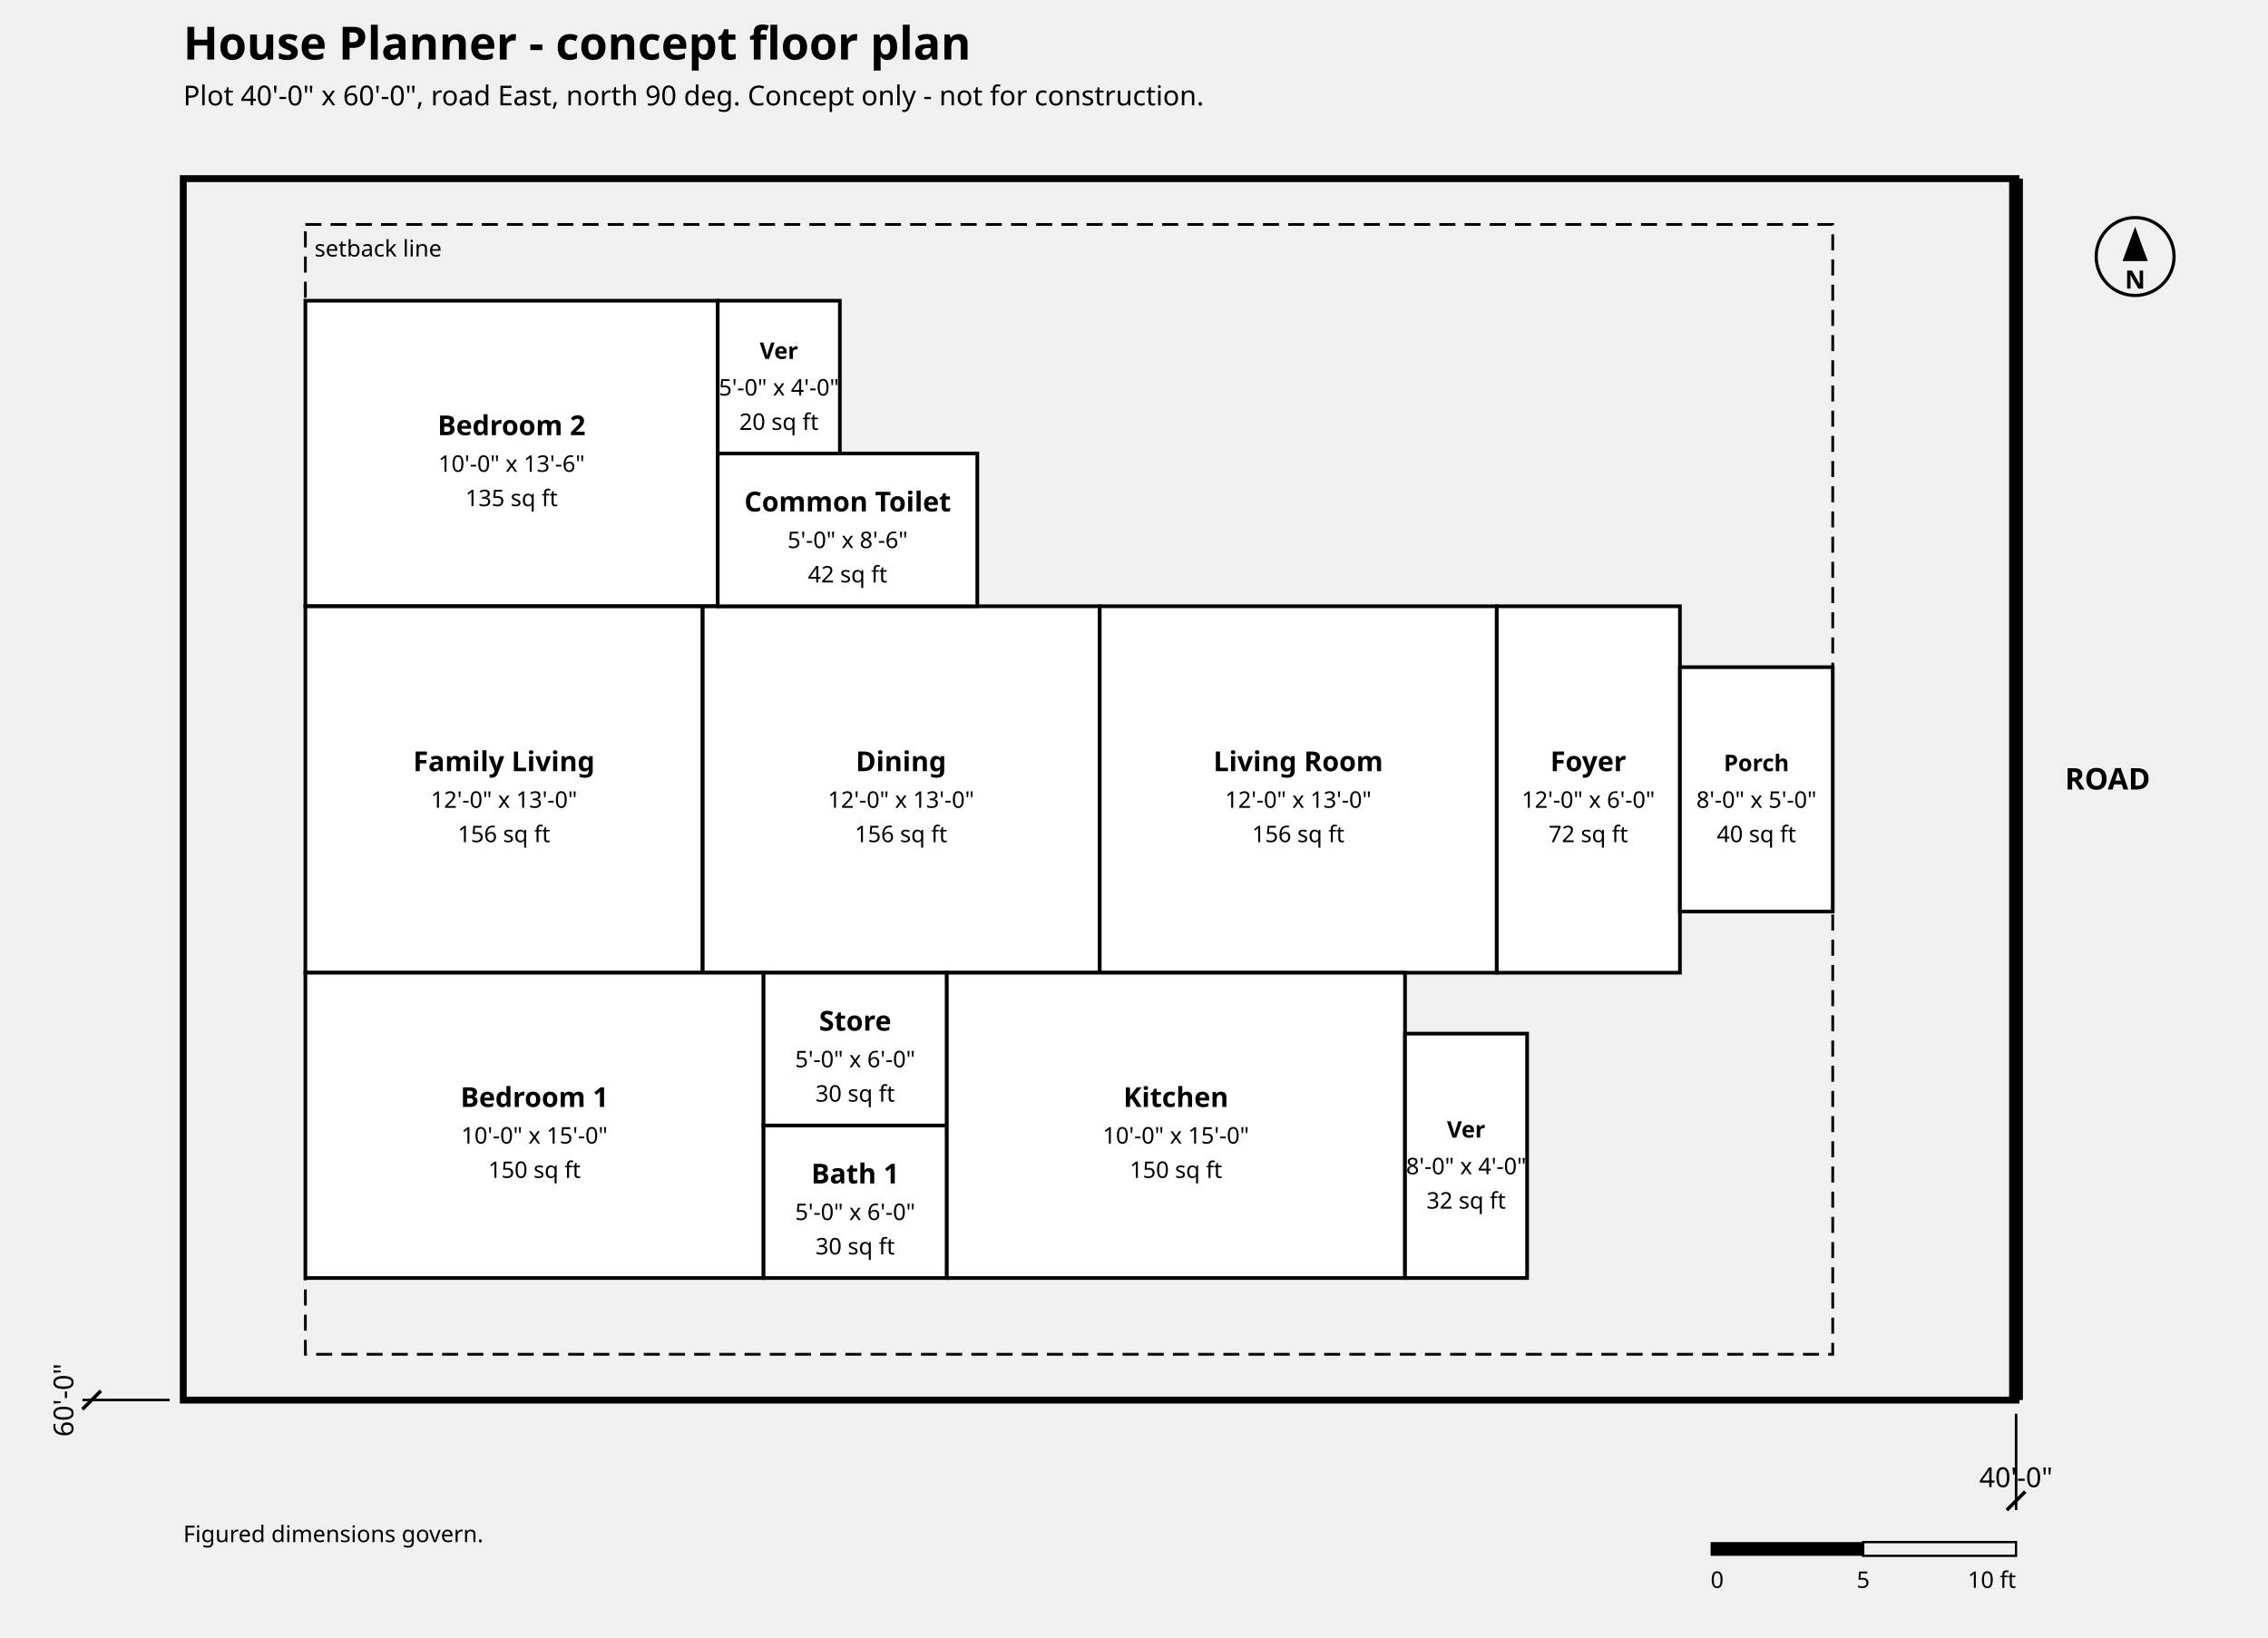
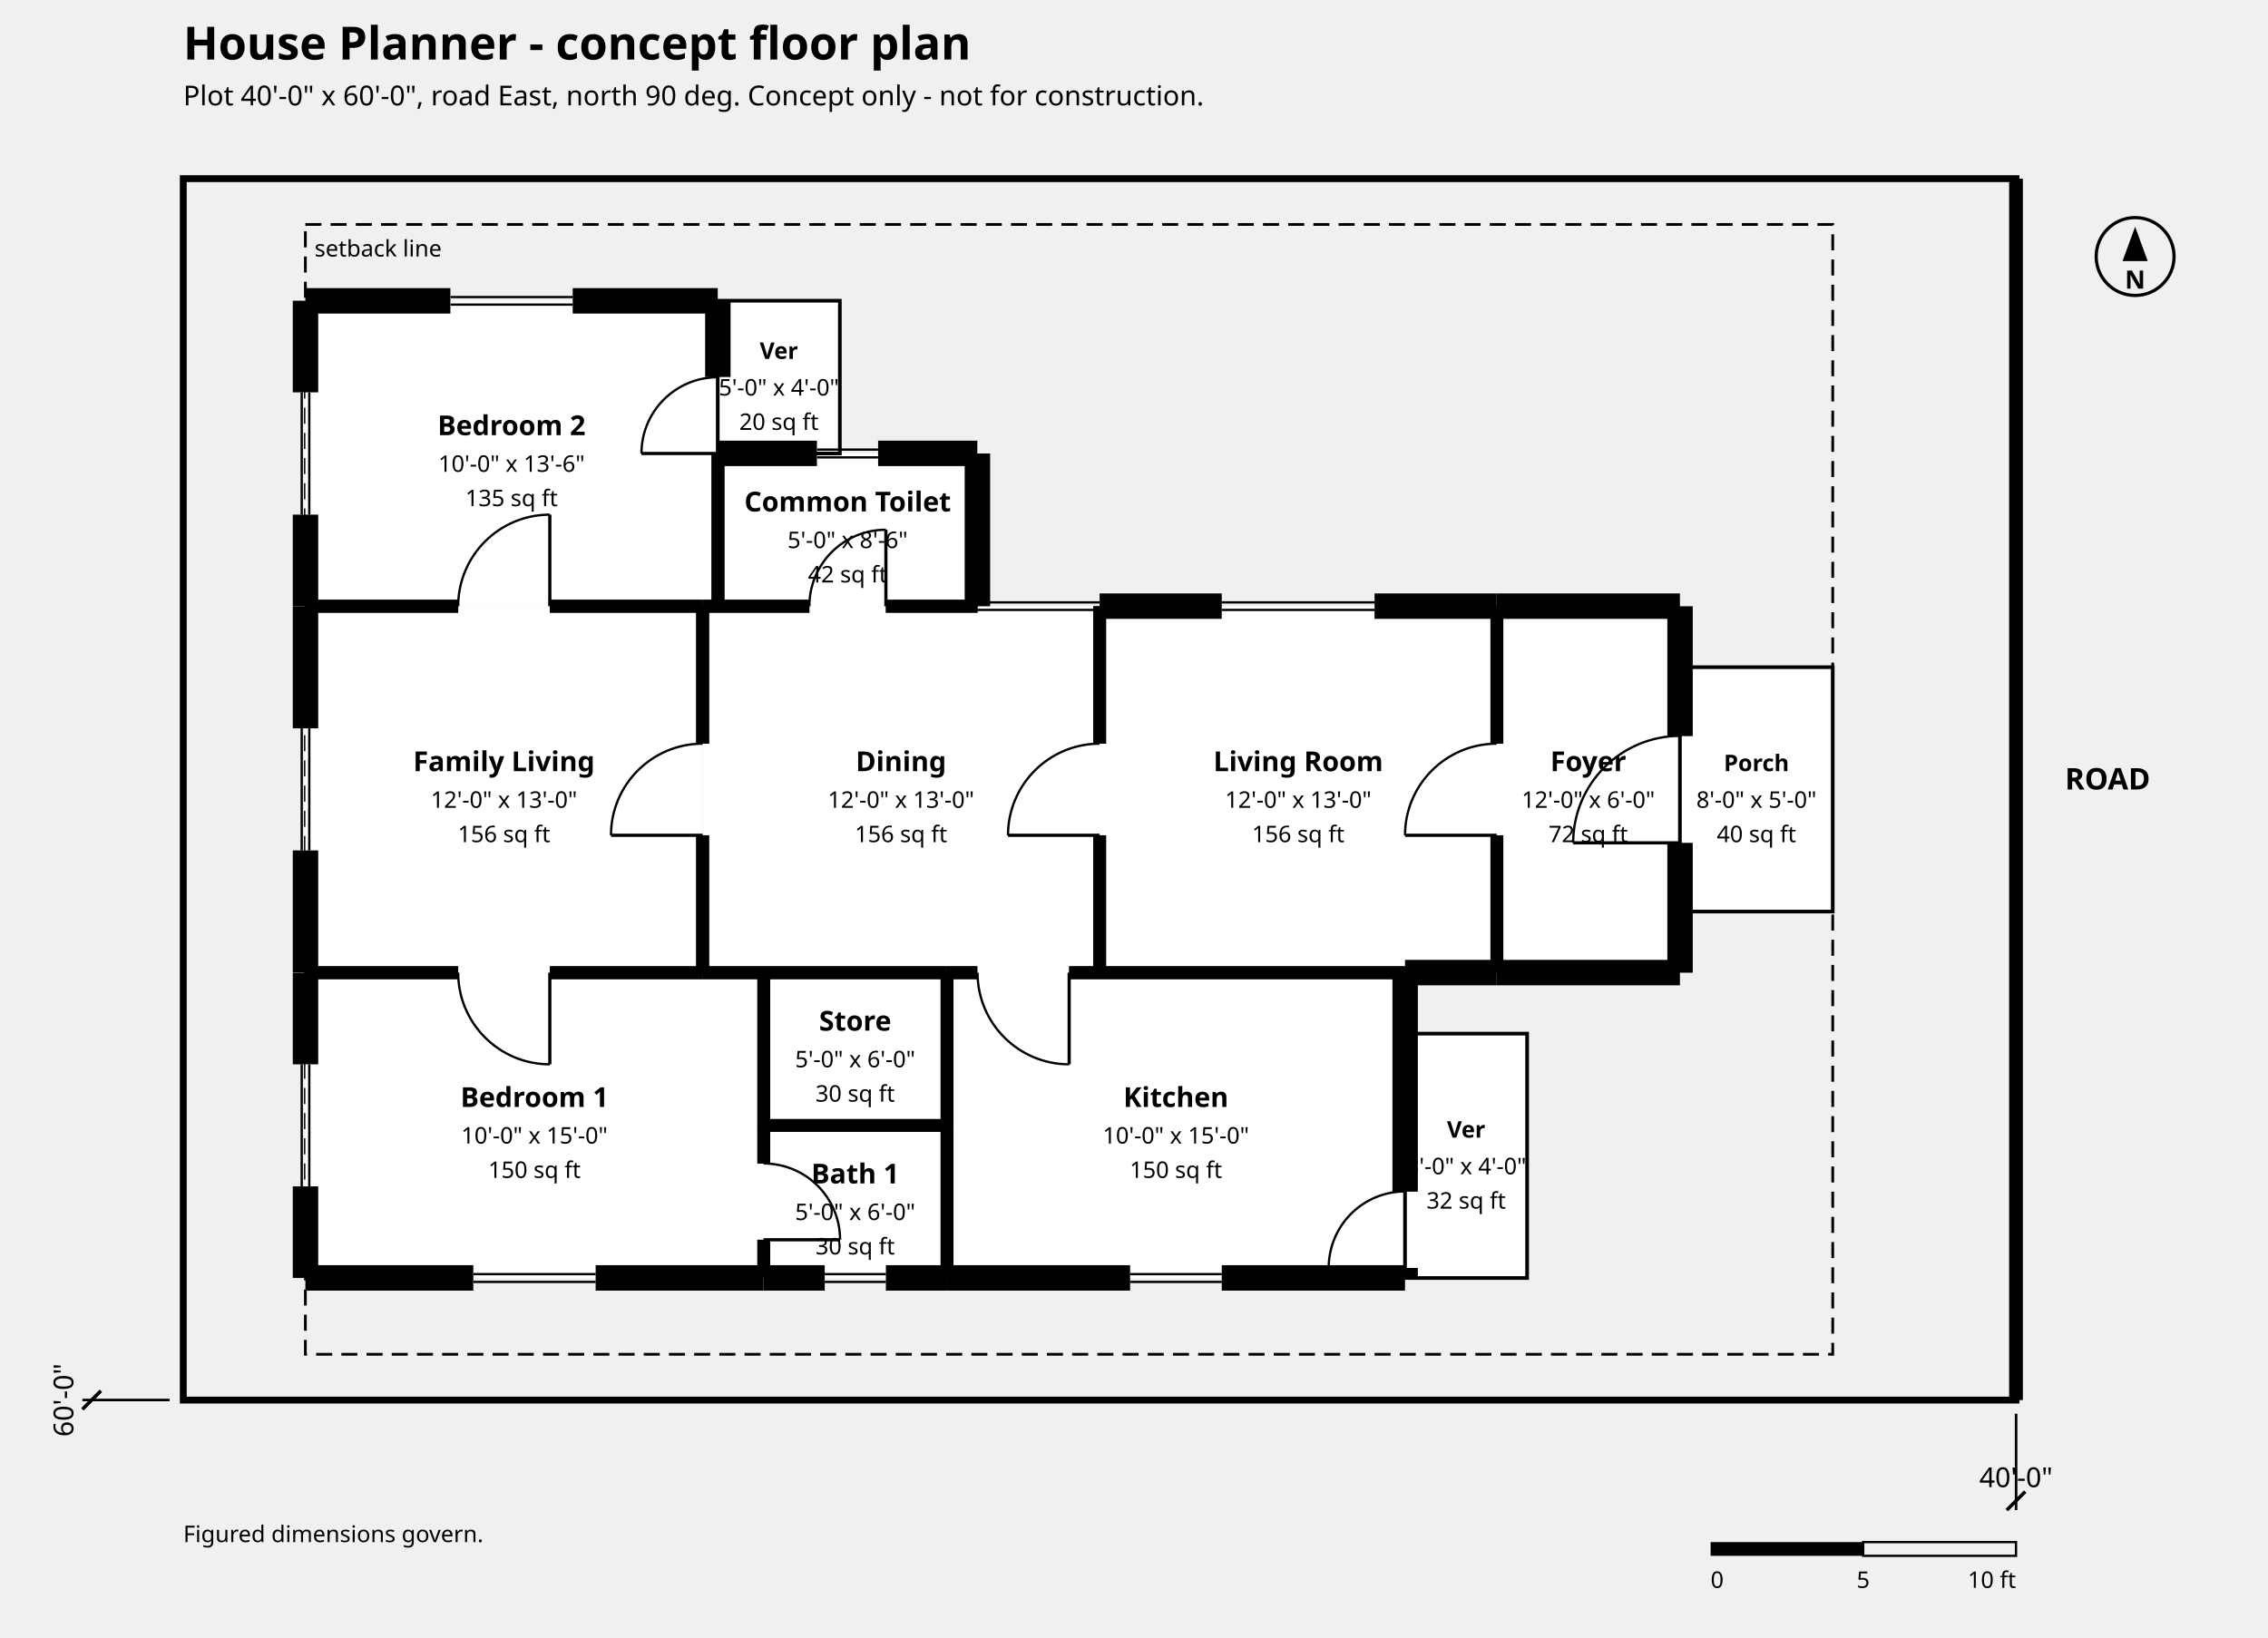
<svg xmlns="http://www.w3.org/2000/svg" viewBox="0 0 990 715" style="width:100%;height:auto;max-width:960px;background:#fff" font-family="sans-serif">
  <text x="80" y="26" font-size="20" font-weight="bold">House Planner - concept floor plan</text>
  <text x="80" y="46" font-size="12">Plot 40'-0" x 60'-0", road East, north 90 deg. Concept only - not for construction.</text>
  <rect x="80.0" y="78.0" width="800.0" height="533.3" fill="none" stroke="#000" stroke-width="3" />
  <rect x="133.3" y="98.0" width="666.7" height="493.3" fill="none" stroke="#000" stroke-width="1.2" stroke-dasharray="7 4" />
  <text x="137.3" y="112.0" font-size="10">setback line</text>
  <line x1="880.0" y1="611.3" x2="880.0" y2="78.0" stroke="#000" stroke-width="6" />
  <text x="920.0" y="344.7" font-size="13" font-weight="bold" text-anchor="middle">ROAD</text>
  <g>
-     <rect x="653.3" y="264.7" width="80.0" height="160.0" fill="#fff" stroke="#000" stroke-width="1.6" />
+     <rect x="653.3" y="264.7" width="80.0" height="160.0" fill="#fff" stroke="none" />
    <text x="693.3" y="336.7" font-size="12" font-weight="bold" text-anchor="middle">Foyer</text>
    <text x="693.3" y="352.7" font-size="10" text-anchor="middle">12'-0" x 6'-0"</text>
    <text x="693.3" y="367.7" font-size="10" text-anchor="middle">72 sq ft</text>
  </g>
  <g>
-     <rect x="480.0" y="264.7" width="173.3" height="160.0" fill="#fff" stroke="#000" stroke-width="1.6" />
+     <rect x="480.0" y="264.7" width="173.3" height="160.0" fill="#fff" stroke="none" />
    <text x="566.7" y="336.7" font-size="12" font-weight="bold" text-anchor="middle">Living Room</text>
    <text x="566.7" y="352.7" font-size="10" text-anchor="middle">12'-0" x 13'-0"</text>
    <text x="566.7" y="367.7" font-size="10" text-anchor="middle">156 sq ft</text>
  </g>
  <g>
-     <rect x="306.7" y="264.7" width="173.3" height="160.0" fill="#fff" stroke="#000" stroke-width="1.6" />
+     <rect x="306.7" y="264.7" width="173.3" height="160.0" fill="#fff" stroke="none" />
    <text x="393.3" y="336.7" font-size="12" font-weight="bold" text-anchor="middle">Dining</text>
    <text x="393.3" y="352.7" font-size="10" text-anchor="middle">12'-0" x 13'-0"</text>
    <text x="393.3" y="367.7" font-size="10" text-anchor="middle">156 sq ft</text>
  </g>
  <g>
-     <rect x="133.3" y="264.7" width="173.3" height="160.0" fill="#fff" stroke="#000" stroke-width="1.6" />
+     <rect x="133.3" y="264.7" width="173.3" height="160.0" fill="#fff" stroke="none" />
    <text x="220.0" y="336.7" font-size="12" font-weight="bold" text-anchor="middle">Family Living</text>
    <text x="220.0" y="352.7" font-size="10" text-anchor="middle">12'-0" x 13'-0"</text>
    <text x="220.0" y="367.7" font-size="10" text-anchor="middle">156 sq ft</text>
  </g>
  <g>
-     <rect x="133.3" y="424.7" width="200.0" height="133.3" fill="#fff" stroke="#000" stroke-width="1.6" />
+     <rect x="133.3" y="424.7" width="200.0" height="133.3" fill="#fff" stroke="none" />
    <text x="233.3" y="483.3" font-size="12" font-weight="bold" text-anchor="middle">Bedroom 1</text>
    <text x="233.3" y="499.3" font-size="10" text-anchor="middle">10'-0" x 15'-0"</text>
    <text x="233.3" y="514.3" font-size="10" text-anchor="middle">150 sq ft</text>
  </g>
  <g>
-     <rect x="333.3" y="491.3" width="80.0" height="66.7" fill="#fff" stroke="#000" stroke-width="1.6" />
+     <rect x="333.3" y="491.3" width="80.0" height="66.7" fill="#fff" stroke="none" />
    <text x="373.3" y="516.7" font-size="12" font-weight="bold" text-anchor="middle">Bath 1</text>
    <text x="373.3" y="532.7" font-size="10" text-anchor="middle">5'-0" x 6'-0"</text>
    <text x="373.3" y="547.7" font-size="10" text-anchor="middle">30 sq ft</text>
  </g>
  <g>
-     <rect x="333.3" y="424.7" width="80.0" height="66.7" fill="#fff" stroke="#000" stroke-width="1.6" />
+     <rect x="333.3" y="424.7" width="80.0" height="66.7" fill="#fff" stroke="none" />
    <text x="373.3" y="450.0" font-size="12" font-weight="bold" text-anchor="middle">Store</text>
    <text x="373.3" y="466.0" font-size="10" text-anchor="middle">5'-0" x 6'-0"</text>
    <text x="373.3" y="481.0" font-size="10" text-anchor="middle">30 sq ft</text>
  </g>
  <g>
-     <rect x="413.3" y="424.7" width="200.0" height="133.3" fill="#fff" stroke="#000" stroke-width="1.6" />
+     <rect x="413.3" y="424.7" width="200.0" height="133.3" fill="#fff" stroke="none" />
    <text x="513.3" y="483.3" font-size="12" font-weight="bold" text-anchor="middle">Kitchen</text>
    <text x="513.3" y="499.3" font-size="10" text-anchor="middle">10'-0" x 15'-0"</text>
    <text x="513.3" y="514.3" font-size="10" text-anchor="middle">150 sq ft</text>
  </g>
  <g>
-     <rect x="133.3" y="131.3" width="180.0" height="133.3" fill="#fff" stroke="#000" stroke-width="1.6" />
+     <rect x="133.3" y="131.3" width="180.0" height="133.3" fill="#fff" stroke="none" />
    <text x="223.3" y="190.0" font-size="12" font-weight="bold" text-anchor="middle">Bedroom 2</text>
    <text x="223.3" y="206.0" font-size="10" text-anchor="middle">10'-0" x 13'-6"</text>
    <text x="223.3" y="221.0" font-size="10" text-anchor="middle">135 sq ft</text>
  </g>
  <g>
-     <rect x="313.3" y="198.0" width="113.3" height="66.7" fill="#fff" stroke="#000" stroke-width="1.6" />
+     <rect x="313.3" y="198.0" width="113.3" height="66.7" fill="#fff" stroke="none" />
    <text x="370.0" y="223.3" font-size="12" font-weight="bold" text-anchor="middle">Common Toilet</text>
    <text x="370.0" y="239.3" font-size="10" text-anchor="middle">5'-0" x 8'-6"</text>
    <text x="370.0" y="254.3" font-size="10" text-anchor="middle">42 sq ft</text>
  </g>
  <g>
    <rect x="733.3" y="291.3" width="66.7" height="106.7" fill="#fff" stroke="#000" stroke-width="1.6" />
    <text x="766.7" y="336.7" font-size="10" font-weight="bold" text-anchor="middle">Porch</text>
    <text x="766.7" y="352.7" font-size="10" text-anchor="middle">8'-0" x 5'-0"</text>
    <text x="766.7" y="367.7" font-size="10" text-anchor="middle">40 sq ft</text>
  </g>
  <g>
    <rect x="313.3" y="131.3" width="53.3" height="66.7" fill="#fff" stroke="#000" stroke-width="1.6" />
    <text x="340.0" y="156.7" font-size="10" font-weight="bold" text-anchor="middle">Ver</text>
    <text x="340.0" y="172.7" font-size="10" text-anchor="middle">5'-0" x 4'-0"</text>
    <text x="340.0" y="187.7" font-size="10" text-anchor="middle">20 sq ft</text>
  </g>
  <g>
    <rect x="613.3" y="451.3" width="53.3" height="106.7" fill="#fff" stroke="#000" stroke-width="1.6" />
    <text x="640.0" y="496.7" font-size="10" font-weight="bold" text-anchor="middle">Ver</text>
    <text x="640.0" y="512.7" font-size="10" text-anchor="middle">8'-0" x 4'-0"</text>
    <text x="640.0" y="527.7" font-size="10" text-anchor="middle">32 sq ft</text>
  </g>
+   <rect x="650.6" y="364.7" width="5.6" height="60.0" fill="#000" stroke="none" />
+   <rect x="650.6" y="264.7" width="5.6" height="60.0" fill="#000" stroke="none" />
+   <rect x="727.8" y="368.0" width="11.1" height="56.7" fill="#000" stroke="none" />
+   <rect x="727.8" y="264.7" width="11.1" height="56.7" fill="#000" stroke="none" />
+   <rect x="653.3" y="259.1" width="80.0" height="11.1" fill="#000" stroke="none" />
+   <rect x="653.3" y="419.1" width="80.0" height="11.1" fill="#000" stroke="none" />
+   <rect x="477.2" y="364.7" width="5.6" height="60.0" fill="#000" stroke="none" />
+   <rect x="477.2" y="264.7" width="5.6" height="60.0" fill="#000" stroke="none" />
+   <rect x="650.6" y="364.7" width="5.6" height="60.0" fill="#000" stroke="none" />
+   <rect x="650.6" y="264.7" width="5.6" height="60.0" fill="#000" stroke="none" />
+   <rect x="600.0" y="259.1" width="53.3" height="11.1" fill="#000" stroke="none" />
+   <rect x="480.0" y="259.1" width="53.3" height="11.1" fill="#000" stroke="none" />
+   <rect x="613.3" y="419.1" width="40.0" height="11.1" fill="#000" stroke="none" />
+   <rect x="480.0" y="421.9" width="133.3" height="5.6" fill="#000" stroke="none" />
+   <rect x="303.9" y="364.7" width="5.6" height="60.0" fill="#000" stroke="none" />
+   <rect x="303.9" y="264.7" width="5.6" height="60.0" fill="#000" stroke="none" />
+   <rect x="477.2" y="364.7" width="5.6" height="60.0" fill="#000" stroke="none" />
+   <rect x="477.2" y="264.7" width="5.6" height="60.0" fill="#000" stroke="none" />
+   <rect x="306.7" y="261.9" width="6.7" height="5.6" fill="#000" stroke="none" />
+   <rect x="386.7" y="261.9" width="40.0" height="5.6" fill="#000" stroke="none" />
+   <rect x="313.3" y="261.9" width="40.0" height="5.6" fill="#000" stroke="none" />
+   <rect x="306.7" y="421.9" width="26.7" height="5.6" fill="#000" stroke="none" />
+   <rect x="333.3" y="421.9" width="80.0" height="5.6" fill="#000" stroke="none" />
+   <rect x="466.7" y="421.9" width="13.3" height="5.6" fill="#000" stroke="none" />
+   <rect x="413.3" y="421.9" width="13.3" height="5.6" fill="#000" stroke="none" />
+   <rect x="127.8" y="371.3" width="11.1" height="53.3" fill="#000" stroke="none" />
+   <rect x="127.8" y="264.7" width="11.1" height="53.3" fill="#000" stroke="none" />
+   <rect x="303.9" y="364.7" width="5.6" height="60.0" fill="#000" stroke="none" />
+   <rect x="303.9" y="264.7" width="5.6" height="60.0" fill="#000" stroke="none" />
+   <rect x="240.0" y="261.9" width="66.7" height="5.6" fill="#000" stroke="none" />
+   <rect x="133.3" y="261.9" width="66.7" height="5.6" fill="#000" stroke="none" />
+   <rect x="240.0" y="421.9" width="66.7" height="5.6" fill="#000" stroke="none" />
+   <rect x="133.3" y="421.9" width="66.7" height="5.6" fill="#000" stroke="none" />
+   <rect x="127.8" y="518.0" width="11.1" height="40.0" fill="#000" stroke="none" />
+   <rect x="127.8" y="424.7" width="11.1" height="40.0" fill="#000" stroke="none" />
+   <rect x="330.6" y="541.3" width="5.6" height="16.7" fill="#000" stroke="none" />
+   <rect x="330.6" y="491.3" width="5.6" height="16.7" fill="#000" stroke="none" />
+   <rect x="330.6" y="424.7" width="5.6" height="66.7" fill="#000" stroke="none" />
+   <rect x="306.7" y="421.9" width="26.7" height="5.6" fill="#000" stroke="none" />
+   <rect x="240.0" y="421.9" width="66.7" height="5.6" fill="#000" stroke="none" />
+   <rect x="133.3" y="421.9" width="66.7" height="5.6" fill="#000" stroke="none" />
+   <rect x="260.0" y="552.4" width="73.3" height="11.1" fill="#000" stroke="none" />
+   <rect x="133.3" y="552.4" width="73.3" height="11.1" fill="#000" stroke="none" />
+   <rect x="330.6" y="541.3" width="5.6" height="16.7" fill="#000" stroke="none" />
+   <rect x="330.6" y="491.3" width="5.6" height="16.7" fill="#000" stroke="none" />
+   <rect x="410.6" y="491.3" width="5.6" height="66.7" fill="#000" stroke="none" />
+   <rect x="333.3" y="488.6" width="80.0" height="5.6" fill="#000" stroke="none" />
+   <rect x="386.7" y="552.4" width="26.7" height="11.1" fill="#000" stroke="none" />
+   <rect x="333.3" y="552.4" width="26.7" height="11.1" fill="#000" stroke="none" />
+   <rect x="330.6" y="424.7" width="5.6" height="66.7" fill="#000" stroke="none" />
+   <rect x="410.6" y="424.7" width="5.6" height="66.7" fill="#000" stroke="none" />
+   <rect x="333.3" y="421.9" width="80.0" height="5.6" fill="#000" stroke="none" />
+   <rect x="333.3" y="488.6" width="80.0" height="5.6" fill="#000" stroke="none" />
+   <rect x="410.6" y="491.3" width="5.6" height="66.7" fill="#000" stroke="none" />
+   <rect x="410.6" y="424.7" width="5.6" height="66.7" fill="#000" stroke="none" />
+   <rect x="607.8" y="553.6" width="11.1" height="4.4" fill="#000" stroke="none" />
+   <rect x="607.8" y="424.7" width="11.1" height="95.6" fill="#000" stroke="none" />
+   <rect x="480.0" y="421.9" width="133.3" height="5.6" fill="#000" stroke="none" />
+   <rect x="466.7" y="421.9" width="13.3" height="5.6" fill="#000" stroke="none" />
+   <rect x="413.3" y="421.9" width="13.3" height="5.6" fill="#000" stroke="none" />
+   <rect x="533.3" y="552.4" width="80.0" height="11.1" fill="#000" stroke="none" />
+   <rect x="413.3" y="552.4" width="80.0" height="11.1" fill="#000" stroke="none" />
+   <rect x="127.8" y="224.7" width="11.1" height="40.0" fill="#000" stroke="none" />
+   <rect x="127.8" y="131.3" width="11.1" height="40.0" fill="#000" stroke="none" />
+   <rect x="307.8" y="131.3" width="11.1" height="33.3" fill="#000" stroke="none" />
+   <rect x="310.6" y="198.0" width="5.6" height="66.7" fill="#000" stroke="none" />
+   <rect x="250.0" y="125.8" width="63.3" height="11.1" fill="#000" stroke="none" />
+   <rect x="133.3" y="125.8" width="63.3" height="11.1" fill="#000" stroke="none" />
+   <rect x="306.7" y="261.9" width="6.7" height="5.6" fill="#000" stroke="none" />
+   <rect x="240.0" y="261.9" width="66.7" height="5.6" fill="#000" stroke="none" />
+   <rect x="133.3" y="261.9" width="66.7" height="5.6" fill="#000" stroke="none" />
+   <rect x="310.6" y="198.0" width="5.6" height="66.7" fill="#000" stroke="none" />
+   <rect x="421.1" y="198.0" width="11.1" height="66.7" fill="#000" stroke="none" />
+   <rect x="383.3" y="192.4" width="43.3" height="11.1" fill="#000" stroke="none" />
+   <rect x="313.3" y="192.4" width="43.3" height="11.1" fill="#000" stroke="none" />
+   <rect x="386.7" y="261.9" width="40.0" height="5.6" fill="#000" stroke="none" />
+   <rect x="313.3" y="261.9" width="40.0" height="5.6" fill="#000" stroke="none" />
+   <line x1="733.3" y1="368.0" x2="686.7" y2="368.0" stroke="#000" stroke-width="1.4" />
+   <path d="M 686.7 368.0 A 46.7 46.7 0 0 1 733.3 321.3" fill="none" stroke="#000" stroke-width="1" />
+   <line x1="653.3" y1="364.7" x2="613.3" y2="364.7" stroke="#000" stroke-width="1.4" />
+   <path d="M 613.3 364.7 A 40.0 40.0 0 0 1 653.3 324.7" fill="none" stroke="#000" stroke-width="1" />
+   <line x1="480.0" y1="364.7" x2="440.0" y2="364.7" stroke="#000" stroke-width="1.4" />
+   <path d="M 440.0 364.7 A 40.0 40.0 0 0 1 480.0 324.7" fill="none" stroke="#000" stroke-width="1" />
+   <line x1="306.7" y1="364.7" x2="266.7" y2="364.7" stroke="#000" stroke-width="1.4" />
+   <path d="M 266.7 364.7 A 40.0 40.0 0 0 1 306.7 324.7" fill="none" stroke="#000" stroke-width="1" />
+   <line x1="240.0" y1="424.7" x2="240.0" y2="464.7" stroke="#000" stroke-width="1.4" />
+   <path d="M 240.0 464.7 A 40.0 40.0 0 0 1 200.0 424.7" fill="none" stroke="#000" stroke-width="1" />
+   <line x1="240.0" y1="264.7" x2="240.0" y2="224.7" stroke="#000" stroke-width="1.4" />
+   <path d="M 240.0 224.7 A 40.0 40.0 0 0 0 200.0 264.7" fill="none" stroke="#000" stroke-width="1" />
+   <line x1="466.7" y1="424.7" x2="466.7" y2="464.7" stroke="#000" stroke-width="1.4" />
+   <path d="M 466.7 464.7 A 40.0 40.0 0 0 1 426.7 424.7" fill="none" stroke="#000" stroke-width="1" />
+   <line x1="613.3" y1="553.6" x2="580.0" y2="553.6" stroke="#000" stroke-width="1.4" />
+   <path d="M 580.0 553.6 A 33.3 33.3 0 0 1 613.3 520.2" fill="none" stroke="#000" stroke-width="1" />
+   <line x1="333.3" y1="541.3" x2="366.7" y2="541.3" stroke="#000" stroke-width="1.4" />
+   <path d="M 366.7 541.3 A 33.3 33.3 0 0 0 333.3 508.0" fill="none" stroke="#000" stroke-width="1" />
+   <line x1="386.7" y1="264.7" x2="386.7" y2="231.3" stroke="#000" stroke-width="1.4" />
+   <path d="M 386.7 231.3 A 33.3 33.3 0 0 0 353.3 264.7" fill="none" stroke="#000" stroke-width="1" />
+   <line x1="313.3" y1="198.0" x2="280.0" y2="198.0" stroke="#000" stroke-width="1.4" />
+   <path d="M 280.0 198.0 A 33.3 33.3 0 0 1 313.3 164.7" fill="none" stroke="#000" stroke-width="1" />
+   <line x1="135.0" y1="518.0" x2="135.0" y2="464.7" stroke="#000" stroke-width="1" />
+   <line x1="131.7" y1="518.0" x2="131.7" y2="464.7" stroke="#000" stroke-width="1" />
+   <line x1="260.0" y1="556.3" x2="206.7" y2="556.3" stroke="#000" stroke-width="1" />
+   <line x1="260.0" y1="559.7" x2="206.7" y2="559.7" stroke="#000" stroke-width="1" />
+   <line x1="250.0" y1="129.7" x2="196.7" y2="129.7" stroke="#000" stroke-width="1" />
+   <line x1="250.0" y1="133.0" x2="196.7" y2="133.0" stroke="#000" stroke-width="1" />
+   <line x1="135.0" y1="224.7" x2="135.0" y2="171.3" stroke="#000" stroke-width="1" />
+   <line x1="131.7" y1="224.7" x2="131.7" y2="171.3" stroke="#000" stroke-width="1" />
+   <line x1="600.0" y1="263.0" x2="533.3" y2="263.0" stroke="#000" stroke-width="1" />
+   <line x1="600.0" y1="266.3" x2="533.3" y2="266.3" stroke="#000" stroke-width="1" />
+   <line x1="480.0" y1="263.0" x2="426.7" y2="263.0" stroke="#000" stroke-width="1" />
+   <line x1="480.0" y1="266.3" x2="426.7" y2="266.3" stroke="#000" stroke-width="1" />
+   <line x1="135.0" y1="371.3" x2="135.0" y2="318.0" stroke="#000" stroke-width="1" />
+   <line x1="131.7" y1="371.3" x2="131.7" y2="318.0" stroke="#000" stroke-width="1" />
+   <line x1="533.3" y1="556.3" x2="493.3" y2="556.3" stroke="#000" stroke-width="1" />
+   <line x1="533.3" y1="559.7" x2="493.3" y2="559.7" stroke="#000" stroke-width="1" />
+   <line x1="386.7" y1="556.3" x2="360.0" y2="556.3" stroke="#000" stroke-width="1" />
+   <line x1="386.7" y1="559.7" x2="360.0" y2="559.7" stroke="#000" stroke-width="1" />
+   <line x1="383.3" y1="196.3" x2="356.7" y2="196.3" stroke="#000" stroke-width="1" />
+   <line x1="383.3" y1="199.7" x2="356.7" y2="199.7" stroke="#000" stroke-width="1" />
  <line x1="880.0" y1="617.3" x2="880.0" y2="659.3" stroke="#000" stroke-width="1" />
  <line x1="880.0" y1="617.3" x2="880.0" y2="659.3" stroke="#000" stroke-width="1" />
  <line x1="880.0" y1="655.3" x2="880.0" y2="655.3" stroke="#000" stroke-width="1" />
  <line x1="876.0" y1="659.3" x2="884.0" y2="651.3" stroke="#000" stroke-width="1.4" />
  <line x1="876.0" y1="659.3" x2="884.0" y2="651.3" stroke="#000" stroke-width="1.4" />
  <text x="880.0" y="649.3" font-size="12" text-anchor="middle">40'-0"</text>
  <line x1="74.0" y1="611.3" x2="36.0" y2="611.3" stroke="#000" stroke-width="1" />
  <line x1="74.0" y1="611.3" x2="36.0" y2="611.3" stroke="#000" stroke-width="1" />
  <line x1="40.0" y1="611.3" x2="40.0" y2="611.3" stroke="#000" stroke-width="1" />
  <line x1="36.0" y1="615.3" x2="44.0" y2="607.3" stroke="#000" stroke-width="1.4" />
  <line x1="36.0" y1="615.3" x2="44.0" y2="607.3" stroke="#000" stroke-width="1.4" />
  <text x="32.0" y="611.3" font-size="12" text-anchor="middle" transform="rotate(-90 32.0 611.3)">60'-0"</text>
  <g>
    <circle cx="932.0" cy="112.0" r="17" fill="none" stroke="#000" stroke-width="1.4" />
    <polygon points="932.0,99.0 926.5,114.0 937.5,114.0" fill="#000" />
    <text x="932.0" y="126.0" font-size="11" font-weight="bold" text-anchor="middle">N</text>
  </g>
  <g>
    <rect x="746.7" y="673.3" width="66.7" height="6" fill="#000" />
    <rect x="813.3" y="673.3" width="66.7" height="6" fill="none" stroke="#000" stroke-width="1" />
    <text x="746.7" y="693.3" font-size="10">0</text>
    <text x="813.3" y="693.3" font-size="10" text-anchor="middle">5</text>
    <text x="880.0" y="693.3" font-size="10" text-anchor="end">10 ft</text>
  </g>
  <text x="80.0" y="673.3" font-size="10">Figured dimensions govern.</text>
</svg>
